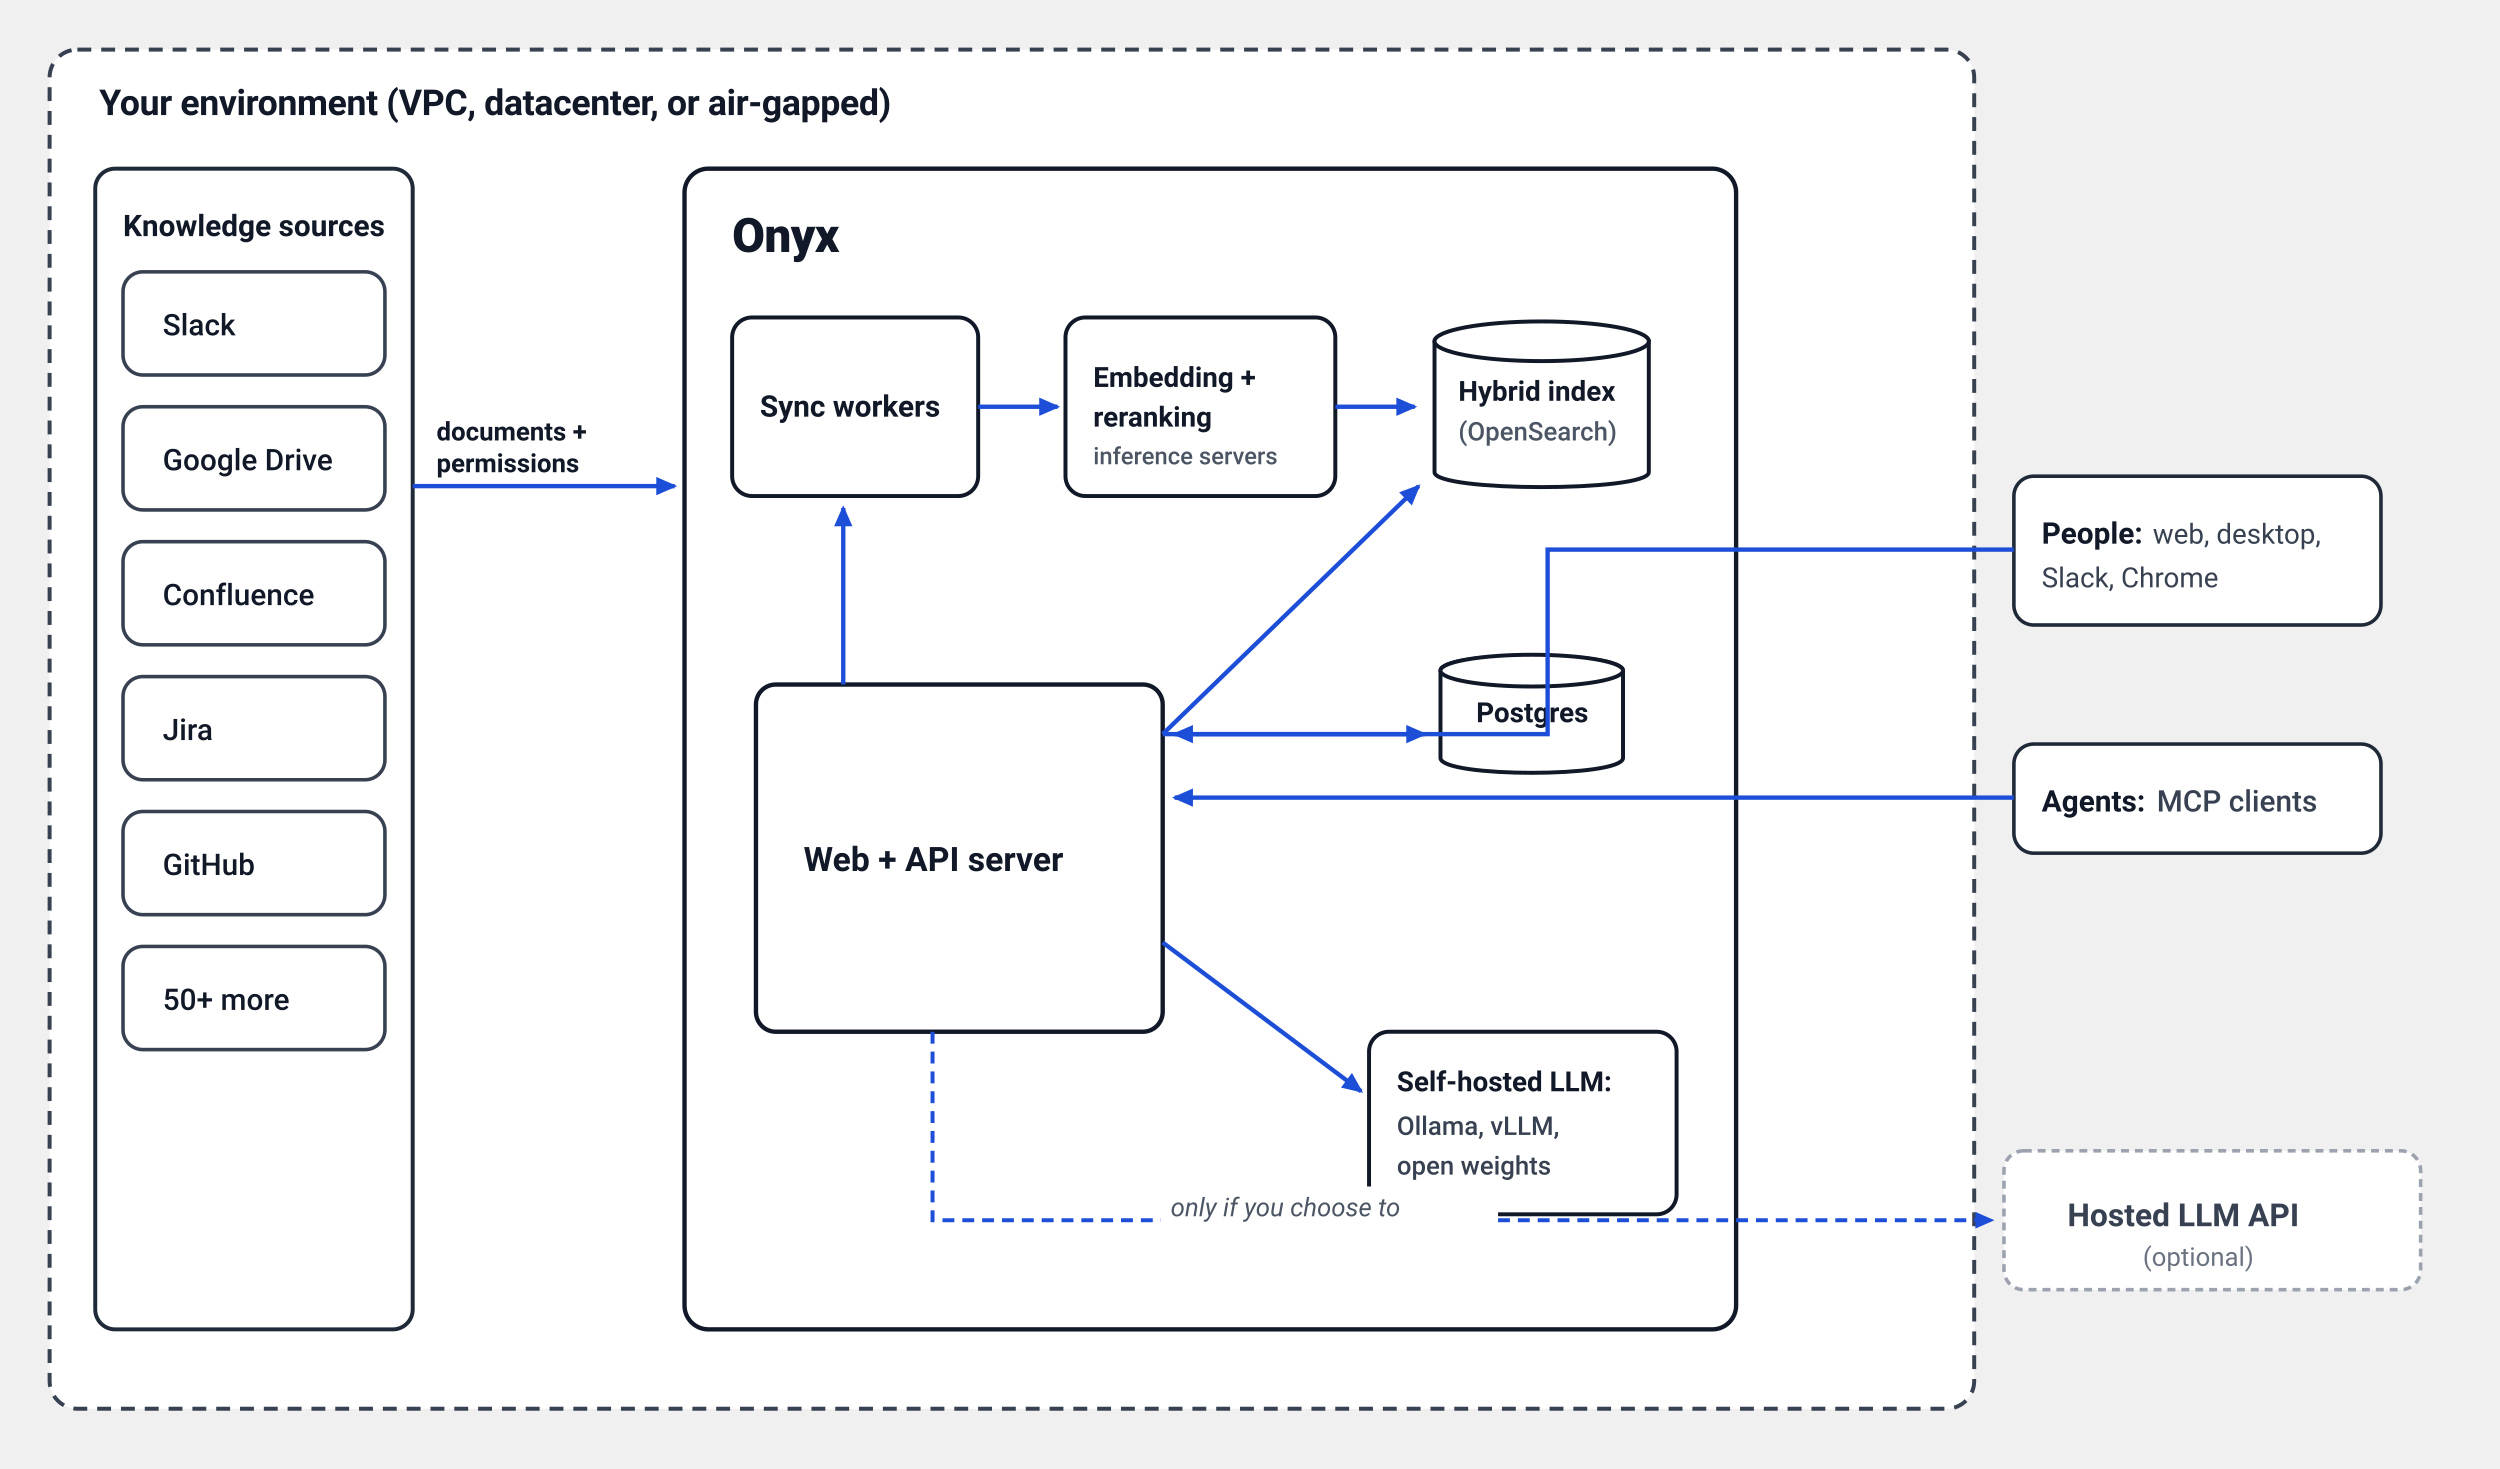
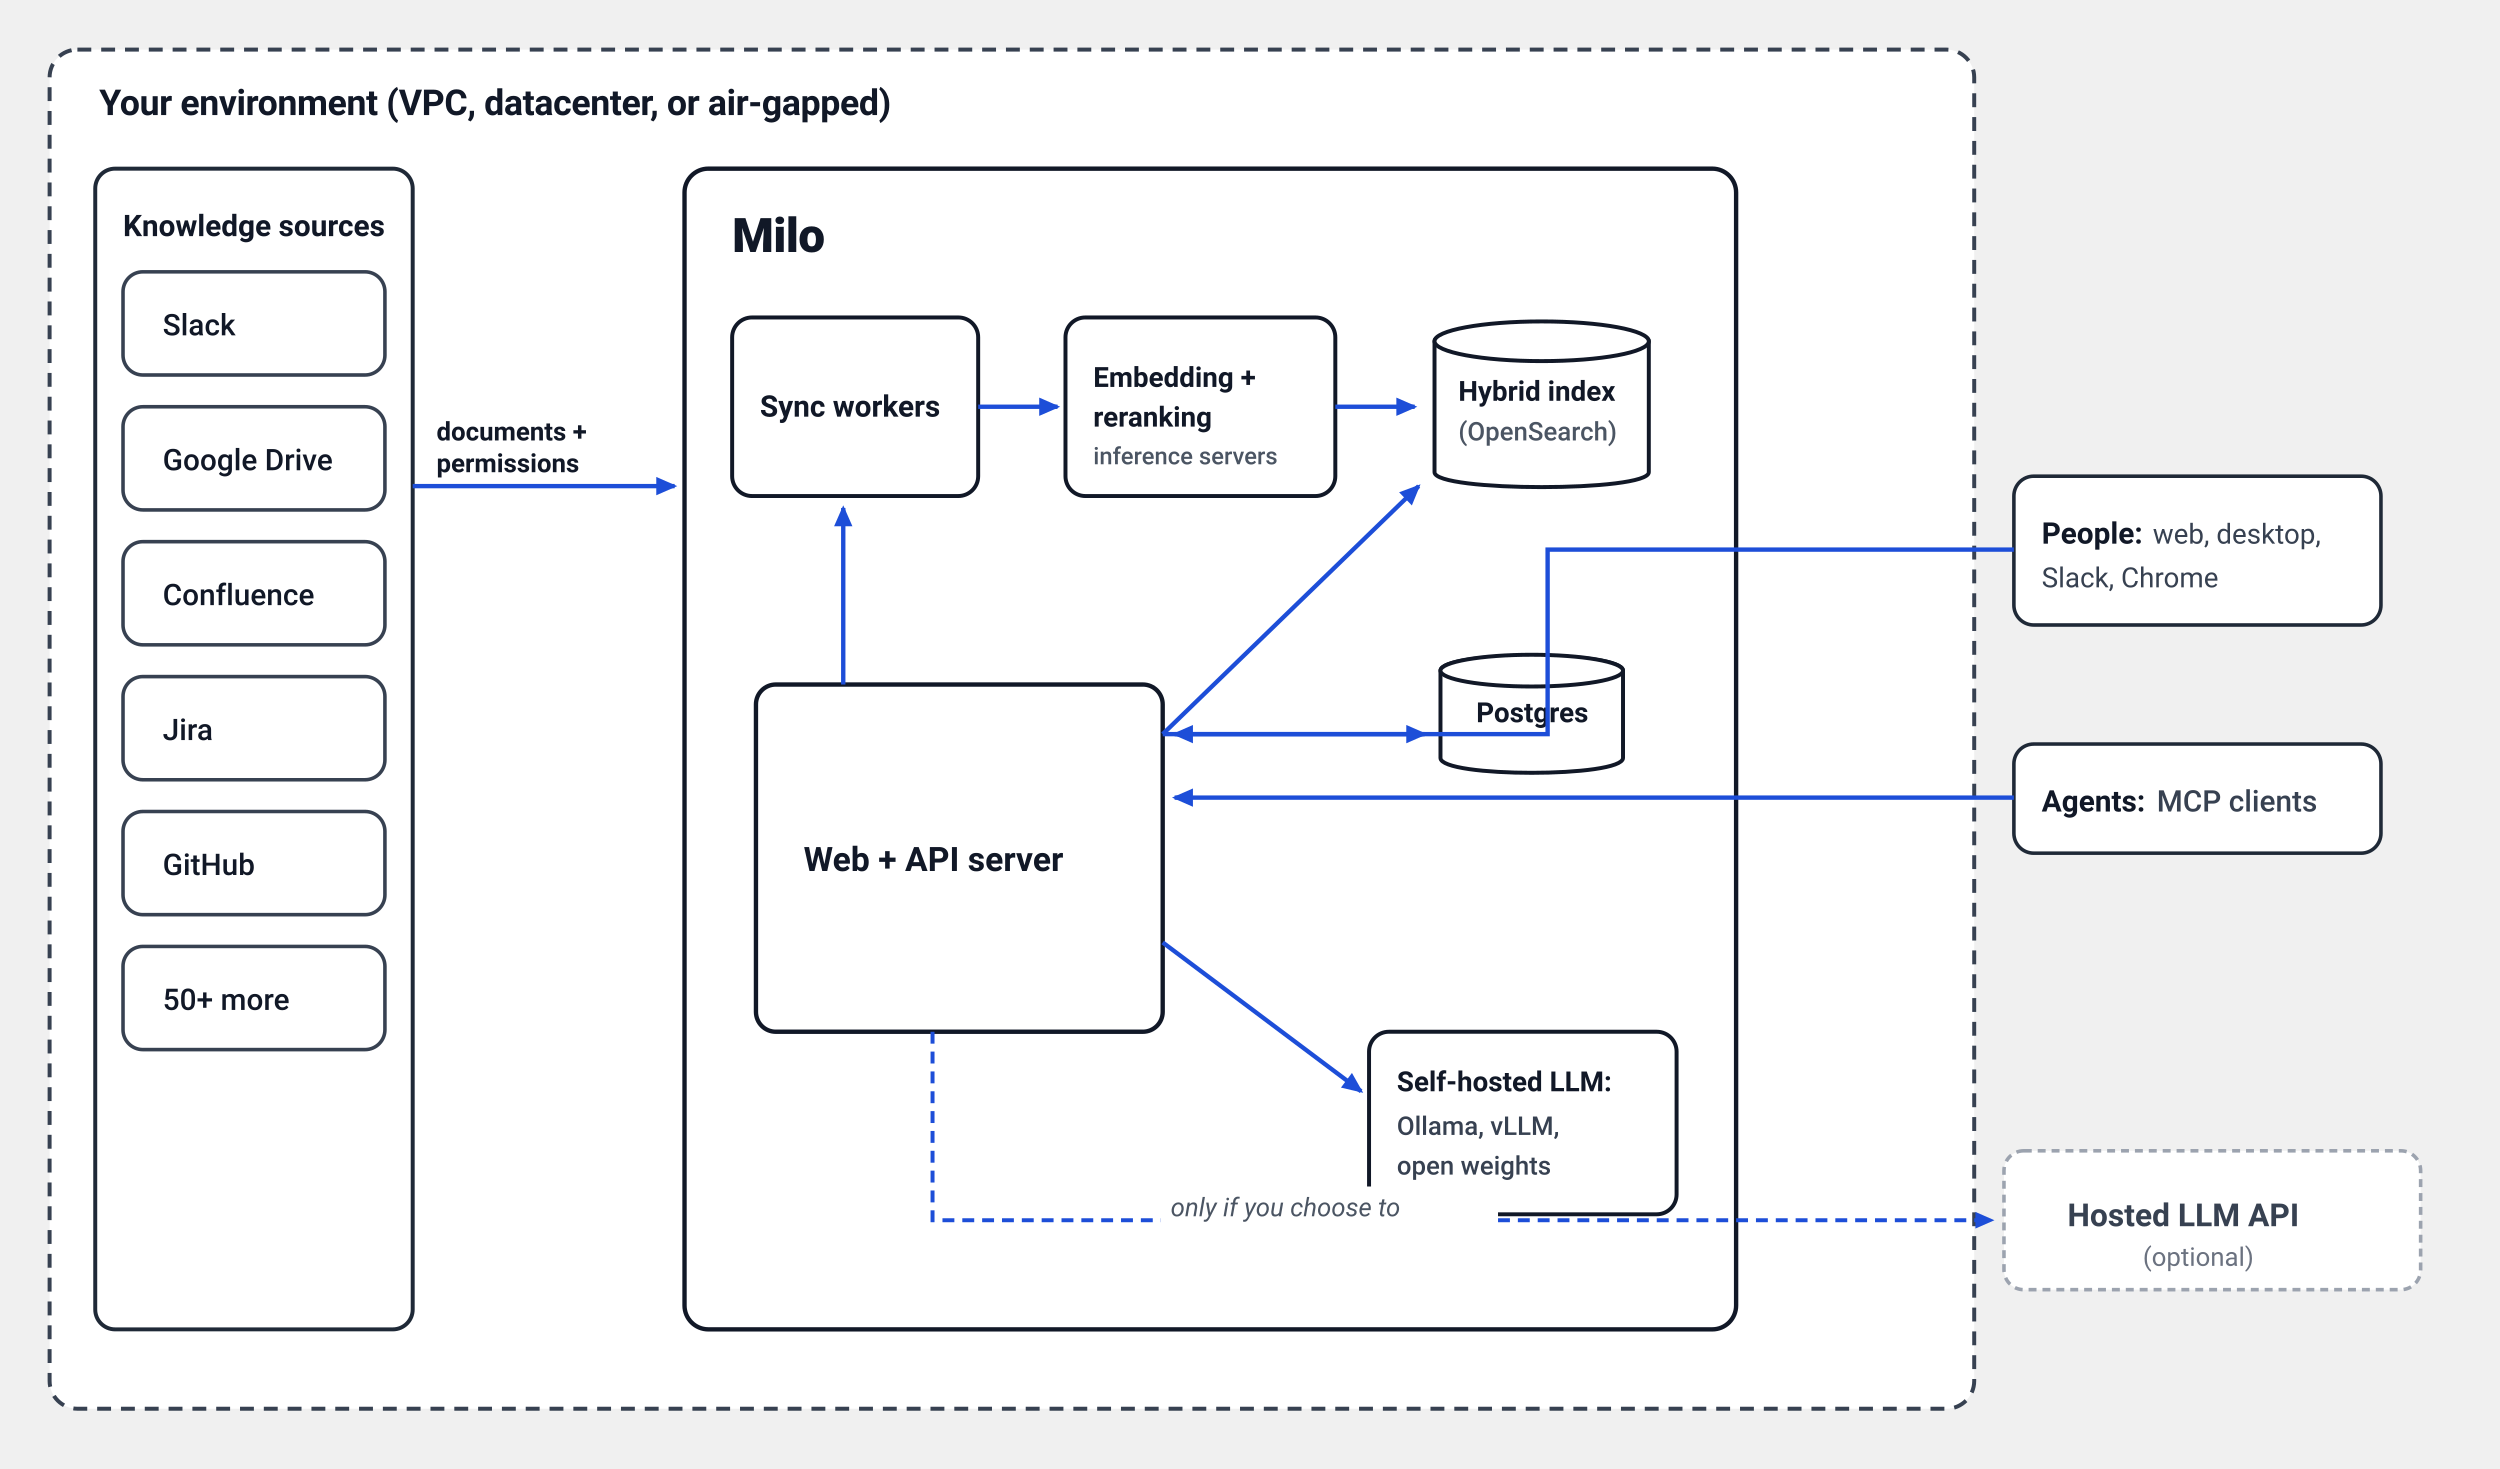
<svg xmlns="http://www.w3.org/2000/svg" viewBox="0 0 1260 740" width="1260" height="740" style="background:#ffffff; font-family:-apple-system, BlinkMacSystemFont, 'Segoe UI', Roboto, Helvetica, Arial, sans-serif;">
  <defs>
    <marker id="arrow-blue" viewBox="0 0 10 10" refX="7" refY="5" markerWidth="6" markerHeight="6" orient="auto-start-reverse">
      <path d="M 0 1.5 L 8 5 L 0 8.5 z" fill="#1D4ED8" />
    </marker>
    <marker id="arrow-dashed" viewBox="0 0 10 10" refX="7" refY="5" markerWidth="6" markerHeight="6" orient="auto-start-reverse">
      <path d="M 0 1.5 L 8 5 L 0 8.5 z" fill="#1D4ED8" />
    </marker>
  </defs>
  <rect x="25" y="25" width="970" height="685" rx="14" fill="#FFFFFF" stroke="#374151" stroke-width="2" stroke-dasharray="7 5" />
  <text x="50" y="58" fill="#111827" font-size="18" font-weight="700" letter-spacing="-0.2px">Your environment (VPC, datacenter, or air-gapped)</text>
  <g transform="translate(48, 85)">
    <rect x="0" y="0" width="160" height="585" rx="10" fill="#FFFFFF" stroke="#1F2937" stroke-width="2" />
    <text x="14" y="34" fill="#111827" font-size="15" font-weight="700">Knowledge sources</text>
    <g transform="translate(14, 52)">
      <rect x="0" y="0" width="132" height="52" rx="10" fill="#FFFFFF" stroke="#374151" stroke-width="1.8" />
      <text x="20" y="32" fill="#111827" font-size="15" font-weight="500">Slack</text>
    </g>
    <g transform="translate(14, 120)">
      <rect x="0" y="0" width="132" height="52" rx="10" fill="#FFFFFF" stroke="#374151" stroke-width="1.8" />
      <text x="20" y="32" fill="#111827" font-size="15" font-weight="500">Google Drive</text>
    </g>
    <g transform="translate(14, 188)">
      <rect x="0" y="0" width="132" height="52" rx="10" fill="#FFFFFF" stroke="#374151" stroke-width="1.8" />
      <text x="20" y="32" fill="#111827" font-size="15" font-weight="500">Confluence</text>
    </g>
    <g transform="translate(14, 256)">
      <rect x="0" y="0" width="132" height="52" rx="10" fill="#FFFFFF" stroke="#374151" stroke-width="1.8" />
      <text x="20" y="32" fill="#111827" font-size="15" font-weight="500">Jira</text>
    </g>
    <g transform="translate(14, 324)">
      <rect x="0" y="0" width="132" height="52" rx="10" fill="#FFFFFF" stroke="#374151" stroke-width="1.8" />
      <text x="20" y="32" fill="#111827" font-size="15" font-weight="500">GitHub</text>
    </g>
    <g transform="translate(14, 392)">
      <rect x="0" y="0" width="132" height="52" rx="10" fill="#FFFFFF" stroke="#374151" stroke-width="1.8" />
      <text x="20" y="32" fill="#111827" font-size="15" font-weight="500">50+ more</text>
    </g>
  </g>
  <g>
    <path d="M 208 245 L 340 245" fill="none" stroke="#1D4ED8" stroke-width="2.2" marker-end="url(#arrow-blue)" />
    <text x="220" y="222" fill="#111827" font-size="13" font-weight="600">documents +</text>
    <text x="220" y="238" fill="#111827" font-size="13" font-weight="600">permissions</text>
  </g>
  <g transform="translate(325, 85)">
    <rect x="20" y="0" width="530" height="585" rx="12" fill="#FFFFFF" stroke="#111827" stroke-width="2.2" />
-     <text x="44" y="42" fill="#111827" font-size="24" font-weight="800" letter-spacing="-0.3px">Onyx</text>
+     <text x="44" y="42" fill="#111827" font-size="24" font-weight="800" letter-spacing="-0.3px">Milo</text>
    <g transform="translate(44, 75)">
      <rect x="0" y="0" width="124" height="90" rx="10" fill="#FFFFFF" stroke="#111827" stroke-width="2" />
      <text x="14" y="50" fill="#111827" font-size="15" font-weight="600">Sync workers</text>
    </g>
    <path d="M 168 120 L 208 120" fill="none" stroke="#1D4ED8" stroke-width="2.2" marker-end="url(#arrow-blue)" />
    <g transform="translate(212, 75)">
      <rect x="0" y="0" width="136" height="90" rx="10" fill="#FFFFFF" stroke="#111827" stroke-width="2" />
      <text x="14" y="35" fill="#111827" font-size="14" font-weight="600">Embedding +</text>
      <text x="14" y="55" fill="#111827" font-size="14" font-weight="600">reranking</text>
      <text x="14" y="74" fill="#4B5563" font-size="12" font-weight="500">inference servers</text>
    </g>
    <path d="M 348 120 L 388 120" fill="none" stroke="#1D4ED8" stroke-width="2.2" marker-end="url(#arrow-blue)" />
    <g transform="translate(392, 65)">
      <path d="M 6 22 C 6 12, 114 12, 114 22 L 114 88 C 114 98, 6 98, 6 88 Z" fill="#FFFFFF" stroke="#111827" stroke-width="2" />
      <ellipse cx="60" cy="22" rx="54" ry="10" fill="#FFFFFF" stroke="#111827" stroke-width="2" />
      <text x="18" y="52" fill="#111827" font-size="14" font-weight="600">Hybrid index</text>
      <text x="18" y="72" fill="#4B5563" font-size="13" font-weight="500">(OpenSearch)</text>
    </g>
    <g transform="translate(56, 260)">
      <rect x="0" y="0" width="205" height="175" rx="10" fill="#FFFFFF" stroke="#111827" stroke-width="2.2" />
      <text x="24" y="94" fill="#111827" font-size="17" font-weight="700">Web + API server</text>
    </g>
    <path d="M 100 260 L 100 171" fill="none" stroke="#1D4ED8" stroke-width="2.2" marker-end="url(#arrow-blue)" />
    <path d="M 261 285 L 390 160" fill="none" stroke="#1D4ED8" stroke-width="2.2" marker-end="url(#arrow-blue)" />
    <g transform="translate(395, 235)">
      <path d="M 6 18 C 6 8, 98 8, 98 18 L 98 62 C 98 72, 6 72, 6 62 Z" fill="#FFFFFF" stroke="#111827" stroke-width="2" />
      <ellipse cx="52" cy="18" rx="46" ry="8" fill="#FFFFFF" stroke="#111827" stroke-width="2" />
      <text x="24" y="44" fill="#111827" font-size="14" font-weight="600">Postgres</text>
    </g>
    <path d="M 261 285 L 393 285" fill="none" stroke="#1D4ED8" stroke-width="2.2" marker-end="url(#arrow-blue)" />
    <g transform="translate(365, 435)">
      <rect x="0" y="0" width="155" height="92" rx="10" fill="#FFFFFF" stroke="#111827" stroke-width="2" />
      <text x="14" y="30" fill="#111827" font-size="14" font-weight="700">Self-hosted LLM:</text>
      <text x="14" y="52" fill="#374151" font-size="13" font-weight="500">Ollama, vLLM,</text>
      <text x="14" y="72" fill="#374151" font-size="13" font-weight="500">open weights</text>
    </g>
    <path d="M 261 390 L 361 465" fill="none" stroke="#1D4ED8" stroke-width="2.2" marker-end="url(#arrow-blue)" />
  </g>
  <g transform="translate(1015, 240)">
    <rect x="0" y="0" width="185" height="75" rx="10" fill="#FFFFFF" stroke="#1F2937" stroke-width="1.8" />
    <text x="14" y="34" fill="#111827" font-size="15" font-weight="700">People:</text>
    <text x="70" y="34" fill="#374151" font-size="14">web, desktop,</text>
    <text x="14" y="56" fill="#374151" font-size="14">Slack, Chrome</text>
  </g>
  <path d="M 1015 277 L 780 277 L 780 370 L 592 370" fill="none" stroke="#1D4ED8" stroke-width="2.2" marker-end="url(#arrow-blue)" />
  <g transform="translate(1015, 375)">
    <rect x="0" y="0" width="185" height="55" rx="10" fill="#FFFFFF" stroke="#1F2937" stroke-width="1.8" />
    <text x="14" y="34" fill="#111827" font-size="15" font-weight="700">Agents:</text>
    <text x="72" y="34" fill="#374151" font-size="15" font-weight="500">MCP clients</text>
  </g>
  <path d="M 1015 402 L 592 402" fill="none" stroke="#1D4ED8" stroke-width="2.2" marker-end="url(#arrow-blue)" />
  <g transform="translate(1010, 580)">
    <rect x="0" y="0" width="210" height="70" rx="10" fill="#FFFFFF" stroke="#9CA3AF" stroke-width="1.8" stroke-dasharray="4 3" />
    <text x="32" y="38" fill="#374151" font-size="16" font-weight="600">Hosted LLM API</text>
    <text x="70" y="58" fill="#6B7280" font-size="13">(optional)</text>
  </g>
  <g>
    <path d="M 470 520 L 470 615 L 1004 615" fill="none" stroke="#1D4ED8" stroke-width="2" stroke-dasharray="6 4" marker-end="url(#arrow-dashed)" />
    <rect x="585" y="598" width="170" height="20" fill="#FFFFFF" />
    <text x="590" y="613" fill="#4B5563" font-size="13" font-style="italic">only if you choose to</text>
  </g>
</svg>
